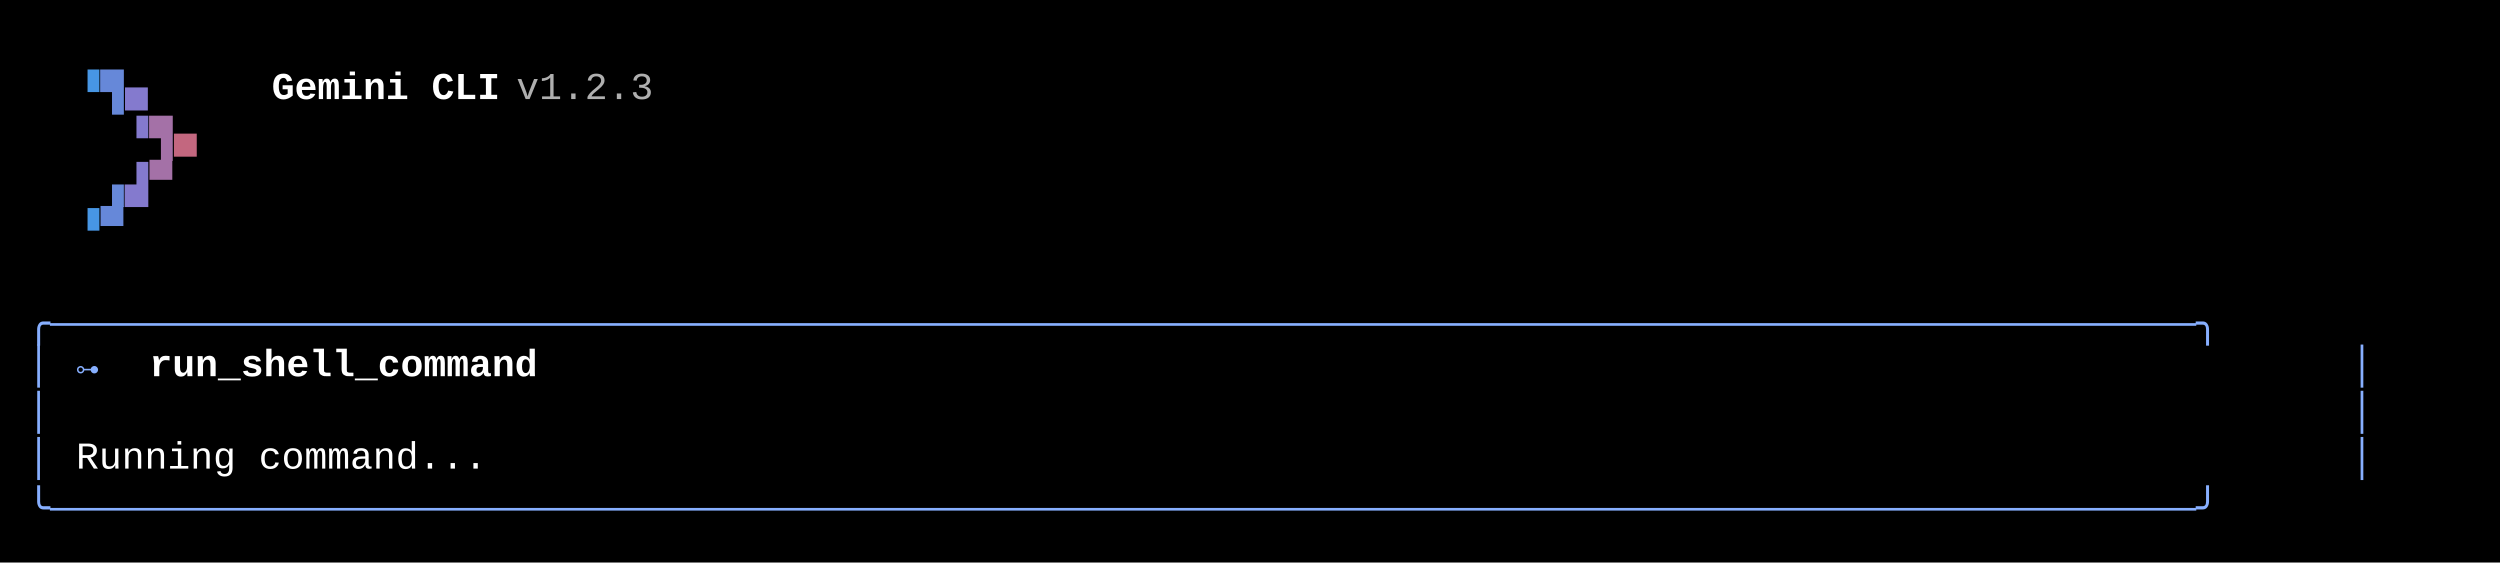
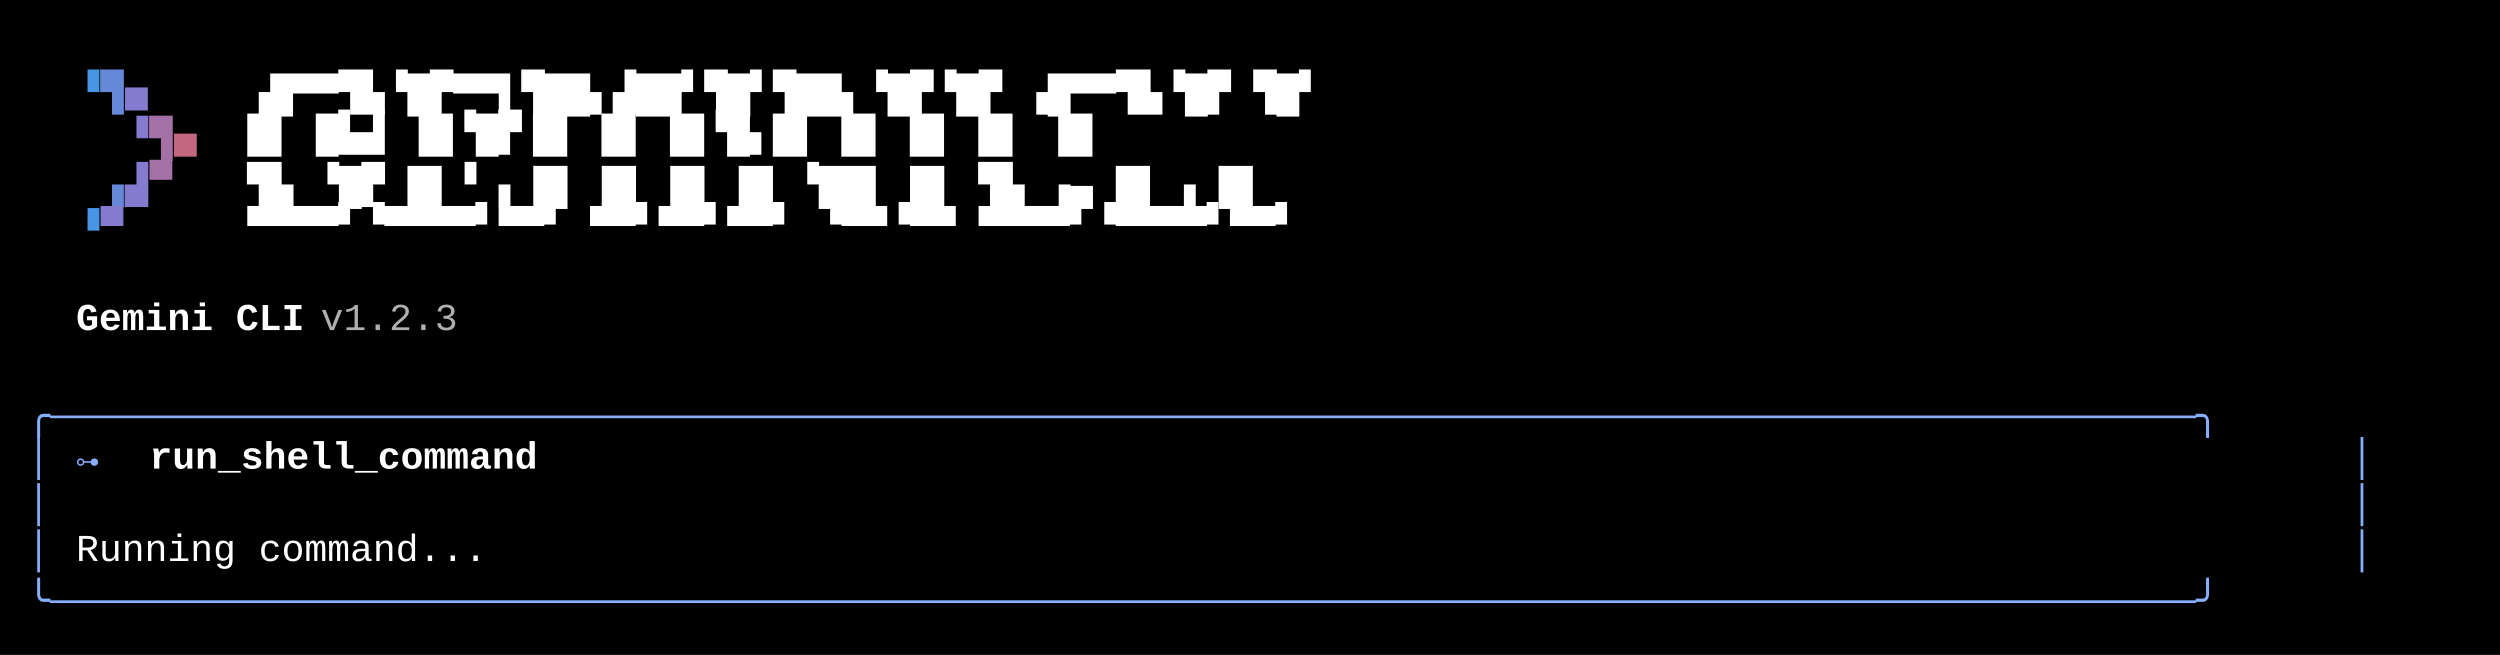
- <svg xmlns="http://www.w3.org/2000/svg" width="920" height="207" viewBox="0 0 920 207">
+ <svg xmlns="http://www.w3.org/2000/svg" width="920" height="241" viewBox="0 0 920 241">
  <style>
    text { font-family: Consolas, "Courier New", monospace; font-size: 14px; dominant-baseline: text-before-edge; white-space: pre; }
  </style>
-   <rect width="920" height="207" fill="#000000" />
+   <rect width="920" height="241" fill="#000000" />
  <g transform="translate(10, 10)">
    <text x="18" y="19" fill="#4796e4" textLength="9" lengthAdjust="spacingAndGlyphs">▝</text>
    <text x="27" y="19" fill="#6688d9" textLength="9" lengthAdjust="spacingAndGlyphs">▜</text>
    <text x="36" y="19" fill="#847ace" textLength="9" lengthAdjust="spacingAndGlyphs">▄</text>
-     <text x="90" y="19" fill="#ffffff" textLength="90" lengthAdjust="spacingAndGlyphs" font-weight="bold">Gemini CLI</text>
-     <text x="180" y="19" fill="#afafaf" textLength="63" lengthAdjust="spacingAndGlyphs"> v1.2.3</text>
+     <text x="81" y="19" fill="#ffffff" textLength="450" lengthAdjust="spacingAndGlyphs">▗█▀▀▜▙▝█▛▀▀▌▜██▖▟██▘▜█▘▜██▖▝█▛▝█▛  ▗█▀▀▜▙▝█▛   ▜█▘</text>
    <text x="36" y="36" fill="#847ace" textLength="9" lengthAdjust="spacingAndGlyphs">▝</text>
    <text x="45" y="36" fill="#a471a7" textLength="9" lengthAdjust="spacingAndGlyphs">▜</text>
    <text x="54" y="36" fill="#c3677f" textLength="9" lengthAdjust="spacingAndGlyphs">▄</text>
+     <text x="81" y="36" fill="#ffffff" textLength="450" lengthAdjust="spacingAndGlyphs">█▌     █▙▟  ▐█▝█▛▐█ ▐█ ▐█▝█▖█▌ █▌  █▌     █▌   ▐█ </text>
    <text x="27" y="53" fill="#6688d9" textLength="9" lengthAdjust="spacingAndGlyphs">▗</text>
    <text x="36" y="53" fill="#847ace" textLength="9" lengthAdjust="spacingAndGlyphs">▟</text>
    <text x="45" y="53" fill="#a471a7" textLength="9" lengthAdjust="spacingAndGlyphs">▀</text>
+     <text x="81" y="53" fill="#ffffff" textLength="450" lengthAdjust="spacingAndGlyphs">▜▙ ▝█▛ █▌▝ ▖▐█   ▐█ ▐█ ▐█ ▝██▌ █▌  ▜▙  ▗▄ █▌  ▖▐█ </text>
    <text x="18" y="70" fill="#4796e4" textLength="9" lengthAdjust="spacingAndGlyphs">▝</text>
-     <text x="27" y="70" fill="#6688d9" textLength="9" lengthAdjust="spacingAndGlyphs">▀</text>
-     <text x="0" y="104" fill="#87afff" textLength="864" lengthAdjust="spacingAndGlyphs">╭──────────────────────────────────────────────────────────────────────────────────────────────╮</text>
-     <text x="0" y="121" fill="#87afff" textLength="9" lengthAdjust="spacingAndGlyphs">│</text>
-     <text x="18" y="121" fill="#87afff" textLength="9" lengthAdjust="spacingAndGlyphs">⊶</text>
-     <text x="45" y="121" fill="#ffffff" textLength="153" lengthAdjust="spacingAndGlyphs" font-weight="bold">run_shell_command</text>
-     <text x="855" y="121" fill="#87afff" textLength="9" lengthAdjust="spacingAndGlyphs">│</text>
-     <text x="0" y="138" fill="#87afff" textLength="9" lengthAdjust="spacingAndGlyphs">│</text>
-     <text x="855" y="138" fill="#87afff" textLength="9" lengthAdjust="spacingAndGlyphs">│</text>
+     <text x="27" y="70" fill="#847ace" textLength="9" lengthAdjust="spacingAndGlyphs">▀</text>
+     <text x="81" y="70" fill="#ffffff" textLength="450" lengthAdjust="spacingAndGlyphs"> ▀▀▀▀▘▝▀▀▀▀▘▀▀▘  ▀▀▘▀▀▘▀▀▘ ▝▀▀▝▀▀   ▀▀▀▀▘▝▀▀▀▀▘▀▀▘</text>
+     <text x="18" y="104" fill="#ffffff" textLength="90" lengthAdjust="spacingAndGlyphs" font-weight="bold">Gemini CLI</text>
+     <text x="108" y="104" fill="#afafaf" textLength="63" lengthAdjust="spacingAndGlyphs"> v1.2.3</text>
+     <text x="0" y="138" fill="#87afff" textLength="864" lengthAdjust="spacingAndGlyphs">╭──────────────────────────────────────────────────────────────────────────────────────────────╮</text>
    <text x="0" y="155" fill="#87afff" textLength="9" lengthAdjust="spacingAndGlyphs">│</text>
-     <text x="18" y="155" fill="#ffffff" textLength="162" lengthAdjust="spacingAndGlyphs">Running command...</text>
+     <text x="18" y="155" fill="#87afff" textLength="9" lengthAdjust="spacingAndGlyphs">⊶</text>
+     <text x="45" y="155" fill="#ffffff" textLength="153" lengthAdjust="spacingAndGlyphs" font-weight="bold">run_shell_command</text>
    <text x="855" y="155" fill="#87afff" textLength="9" lengthAdjust="spacingAndGlyphs">│</text>
-     <text x="0" y="172" fill="#87afff" textLength="864" lengthAdjust="spacingAndGlyphs">╰──────────────────────────────────────────────────────────────────────────────────────────────╯</text>
+     <text x="0" y="172" fill="#87afff" textLength="9" lengthAdjust="spacingAndGlyphs">│</text>
+     <text x="855" y="172" fill="#87afff" textLength="9" lengthAdjust="spacingAndGlyphs">│</text>
+     <text x="0" y="189" fill="#87afff" textLength="9" lengthAdjust="spacingAndGlyphs">│</text>
+     <text x="18" y="189" fill="#ffffff" textLength="162" lengthAdjust="spacingAndGlyphs">Running command...</text>
+     <text x="855" y="189" fill="#87afff" textLength="9" lengthAdjust="spacingAndGlyphs">│</text>
+     <text x="0" y="206" fill="#87afff" textLength="864" lengthAdjust="spacingAndGlyphs">╰──────────────────────────────────────────────────────────────────────────────────────────────╯</text>
  </g>
</svg>
